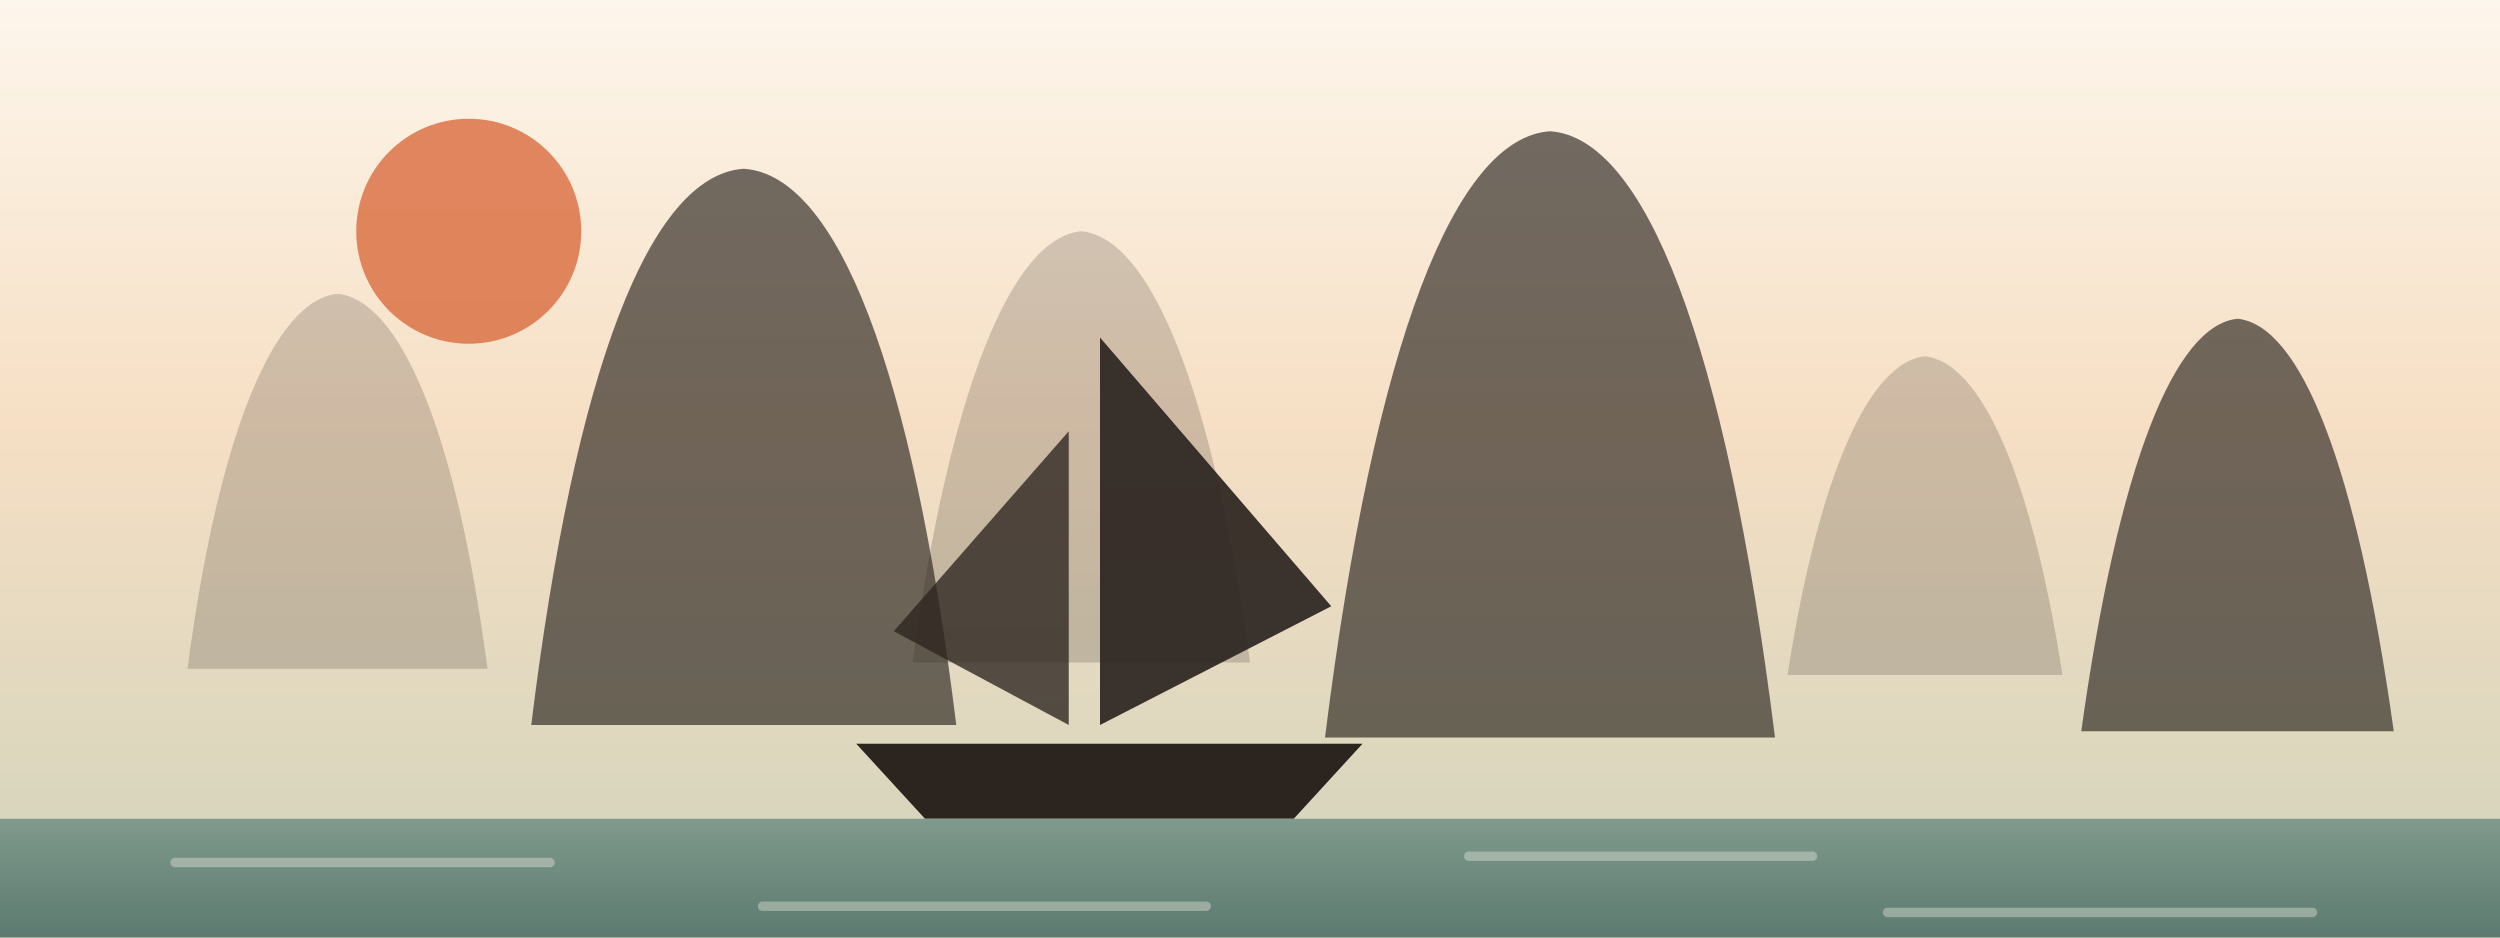
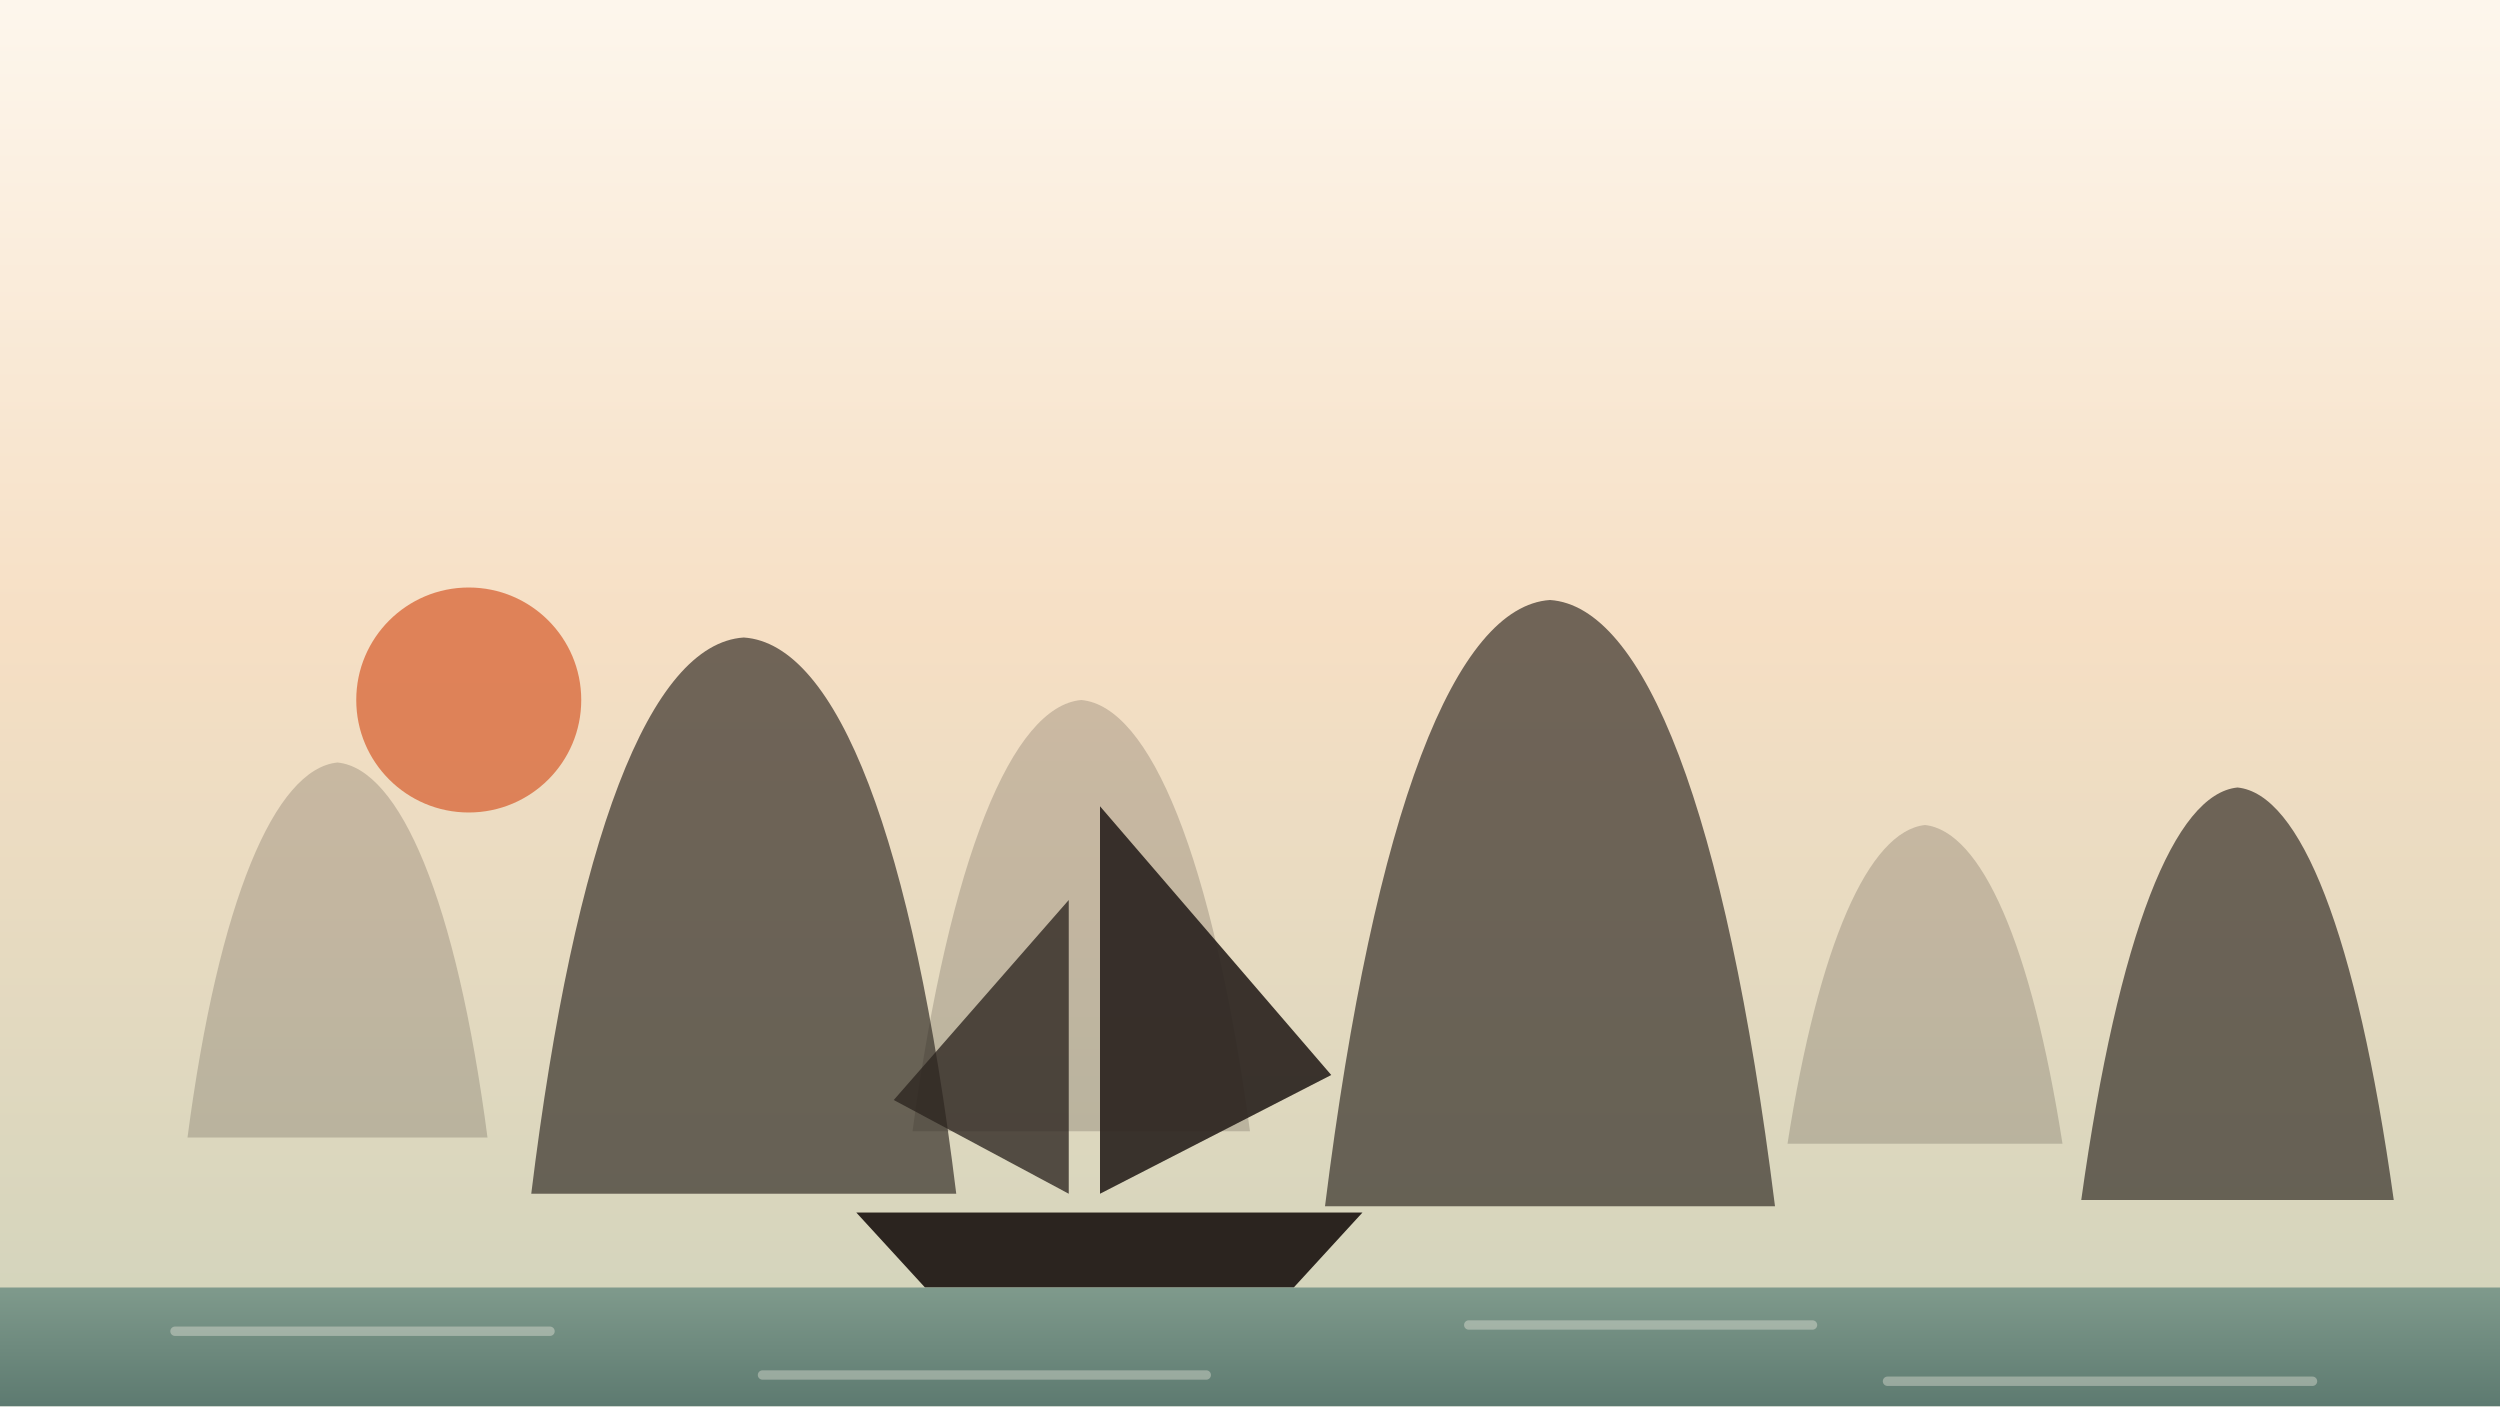
- <svg xmlns="http://www.w3.org/2000/svg" viewBox="0 0 800 300" width="800" height="300" role="img" aria-label="เวียดนาม">
+ <svg xmlns="http://www.w3.org/2000/svg" viewBox="0 0 800 450" width="800" height="450" role="img" aria-label="เวียดนาม">
  <defs>
    <linearGradient id="vn-sky" x1="0" y1="0" x2="0" y2="1">
      <stop offset="0" stop-color="#fdf6ec" />
      <stop offset="0.45" stop-color="#f6dfc4" />
      <stop offset="1" stop-color="#cfd3bb" />
    </linearGradient>
    <linearGradient id="vn-water" x1="0" y1="0" x2="0" y2="1">
      <stop offset="0" stop-color="#7f9a8c" />
      <stop offset="1" stop-color="#5d7a70" />
    </linearGradient>
  </defs>
-   <rect width="800" height="300" fill="url(#vn-sky)" />
-   <circle cx="150" cy="74" r="36" fill="#d9683a" opacity="0.78" />
-   <g fill="#2b241f" opacity="0.2">
-     <path d="M60 214 C70 138 88 96 108 94 C128 96 146 138 156 214 Z" />
-     <path d="M292 212 C304 124 324 76 346 74 C368 76 388 124 400 212 Z" />
-     <path d="M572 216 C582 152 598 116 616 114 C634 116 650 152 660 216 Z" />
-   </g>
-   <g fill="#2b241f" opacity="0.66">
-     <path d="M170 232 C184 118 208 56 238 54 C268 56 292 118 306 232 Z" />
-     <path d="M424 236 C440 108 466 44 496 42 C526 44 552 108 568 236 Z" />
-     <path d="M666 234 C678 148 696 104 716 102 C736 104 754 148 766 234 Z" />
-   </g>
-   <g fill="#2b241f">
-     <path d="M352 232 L352 108 L426 194 Z" opacity="0.92" />
-     <path d="M342 232 L342 138 L286 202 Z" opacity="0.78" />
-     <path d="M274 238 L436 238 L414 262 L296 262 Z" />
-   </g>
-   <rect y="262" width="800" height="38" fill="url(#vn-water)" />
-   <g stroke="#fdf6ec" stroke-width="3" opacity="0.35" stroke-linecap="round">
-     <path d="M56 276 H176" />
-     <path d="M244 290 H386" />
-     <path d="M470 274 H580" />
-     <path d="M604 292 H740" />
+   <rect width="800" height="450" fill="url(#vn-sky)" />
+   <g transform="translate(0,150)">
+     <circle cx="150" cy="74" r="36" fill="#d9683a" opacity="0.78" />
+     <g fill="#2b241f" opacity="0.2">
+       <path d="M60 214 C70 138 88 96 108 94 C128 96 146 138 156 214 Z" />
+       <path d="M292 212 C304 124 324 76 346 74 C368 76 388 124 400 212 Z" />
+       <path d="M572 216 C582 152 598 116 616 114 C634 116 650 152 660 216 Z" />
+     </g>
+     <g fill="#2b241f" opacity="0.66">
+       <path d="M170 232 C184 118 208 56 238 54 C268 56 292 118 306 232 Z" />
+       <path d="M424 236 C440 108 466 44 496 42 C526 44 552 108 568 236 Z" />
+       <path d="M666 234 C678 148 696 104 716 102 C736 104 754 148 766 234 Z" />
+     </g>
+     <g fill="#2b241f">
+       <path d="M352 232 L352 108 L426 194 Z" opacity="0.92" />
+       <path d="M342 232 L342 138 L286 202 Z" opacity="0.78" />
+       <path d="M274 238 L436 238 L414 262 L296 262 Z" />
+     </g>
+     <rect y="262" width="800" height="38" fill="url(#vn-water)" />
+     <g stroke="#fdf6ec" stroke-width="3" opacity="0.35" stroke-linecap="round">
+       <path d="M56 276 H176" />
+       <path d="M244 290 H386" />
+       <path d="M470 274 H580" />
+       <path d="M604 292 H740" />
+     </g>
  </g>
</svg>
